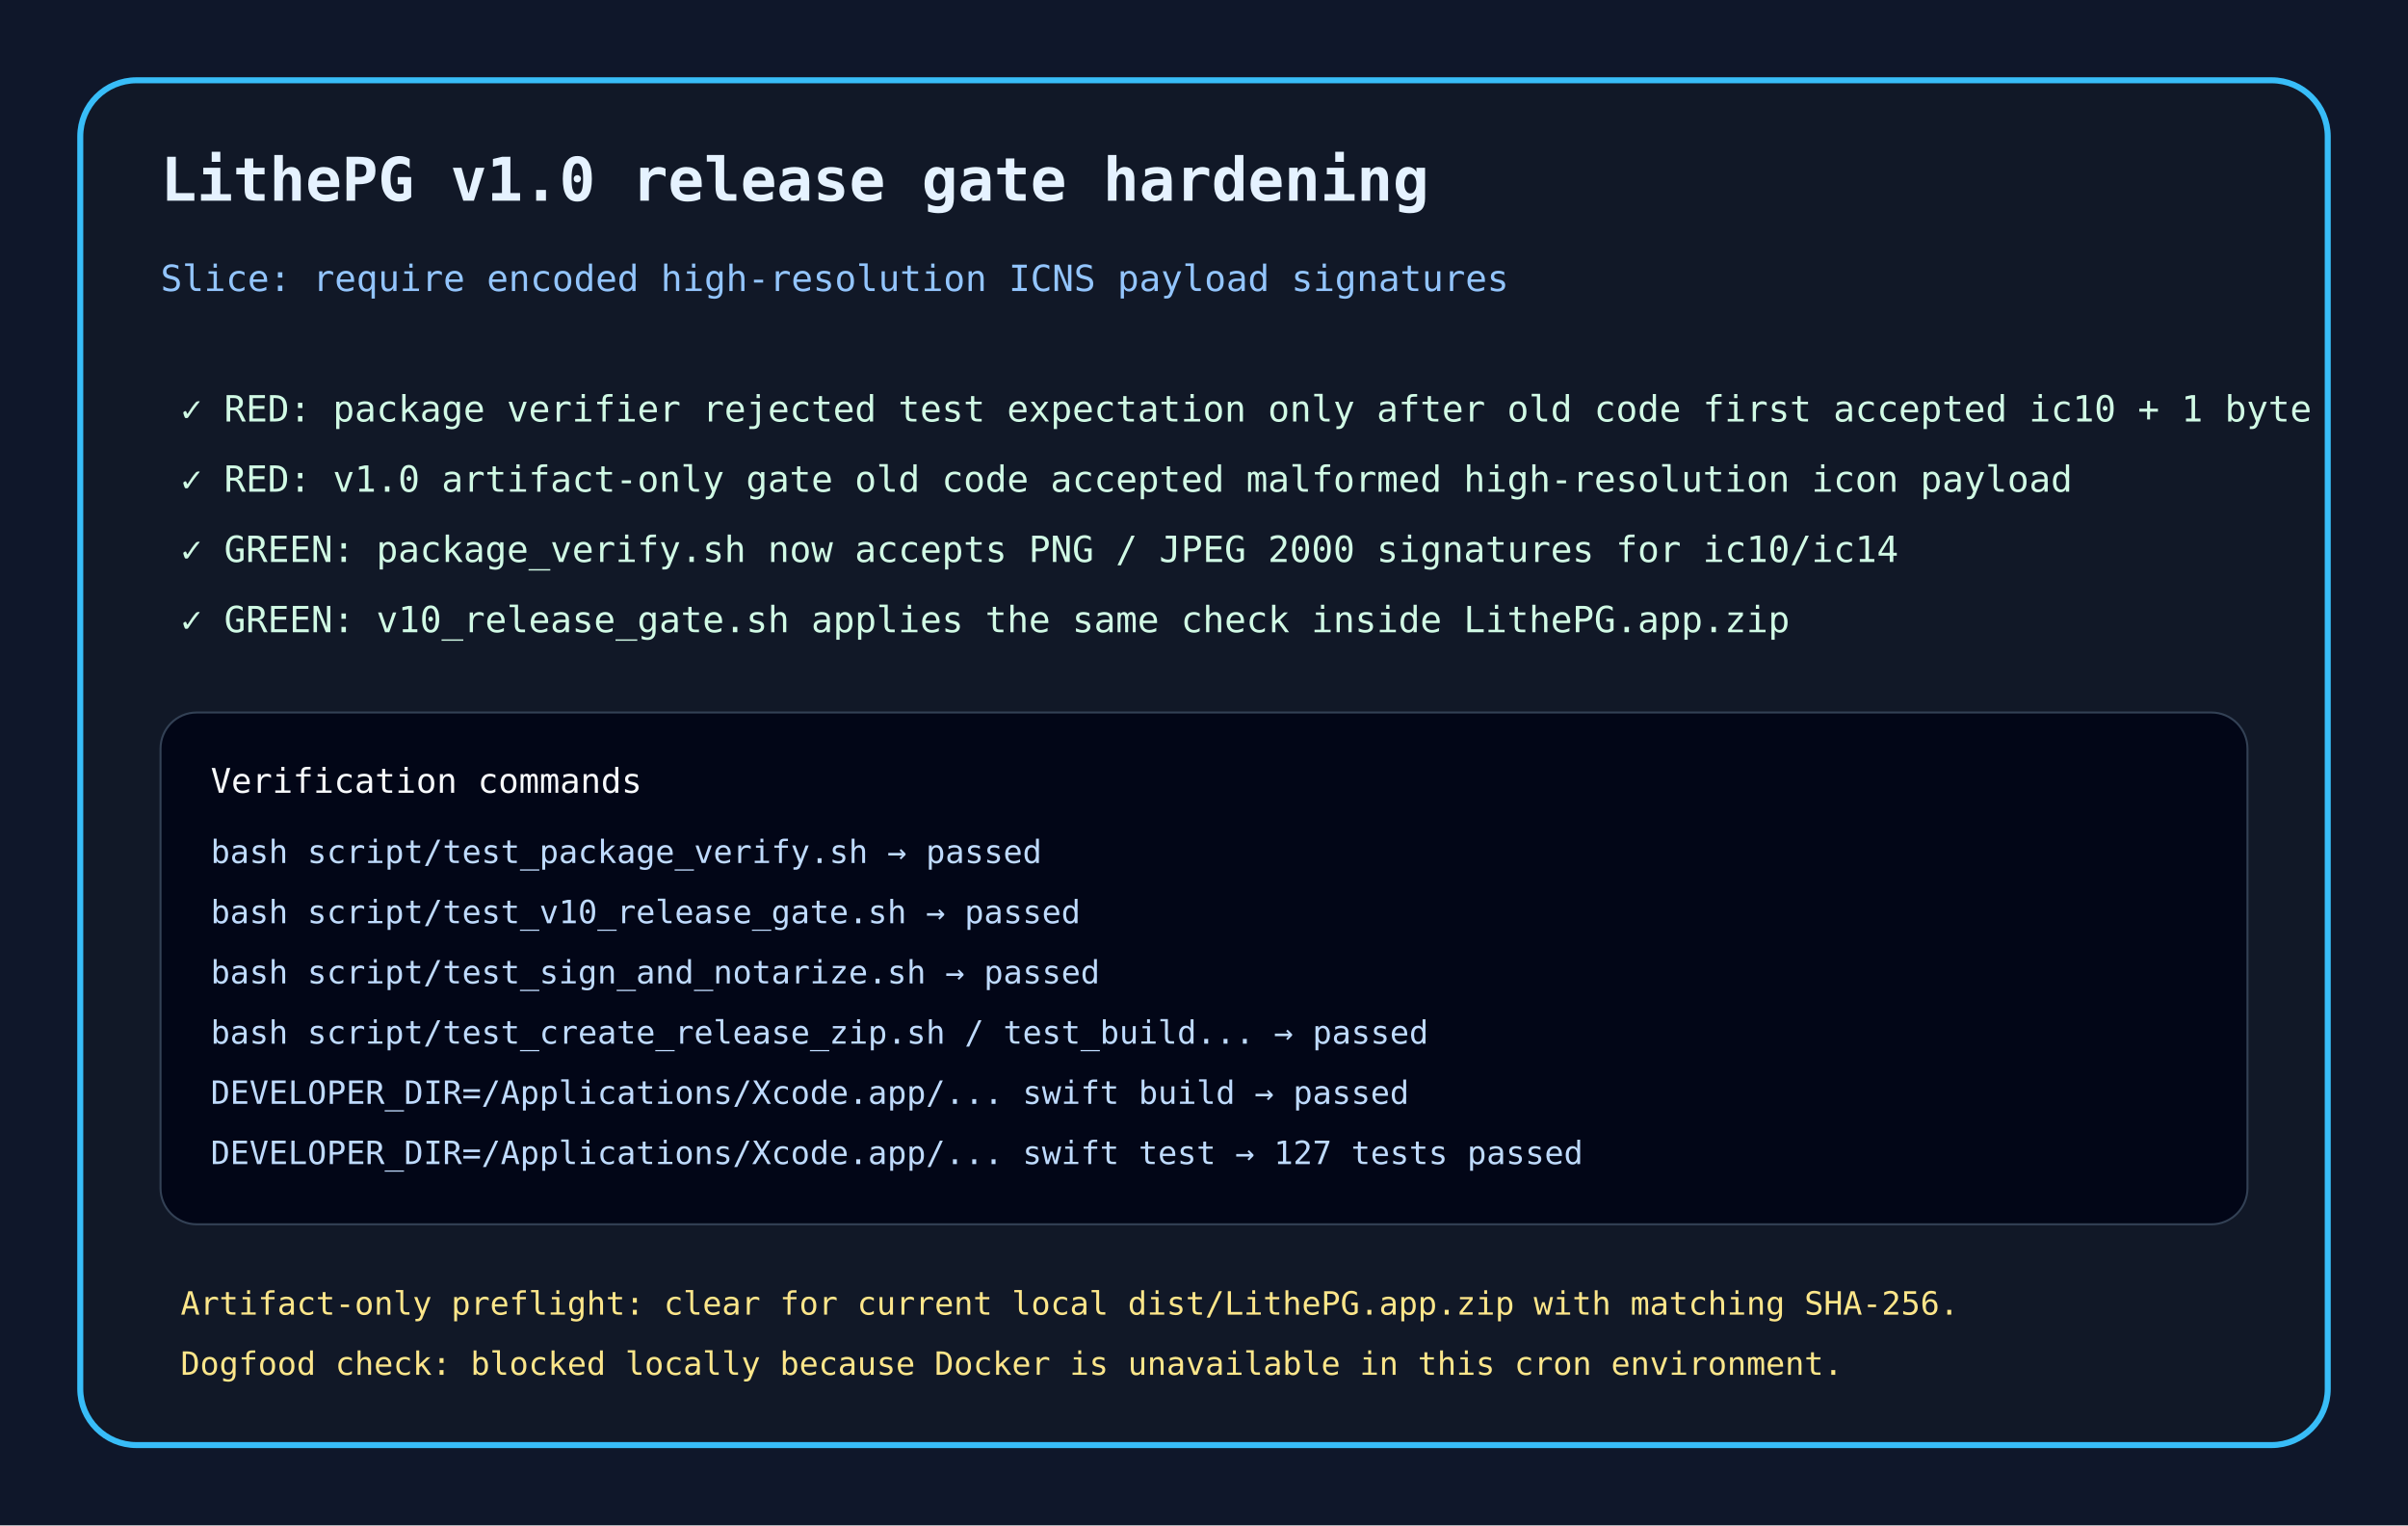
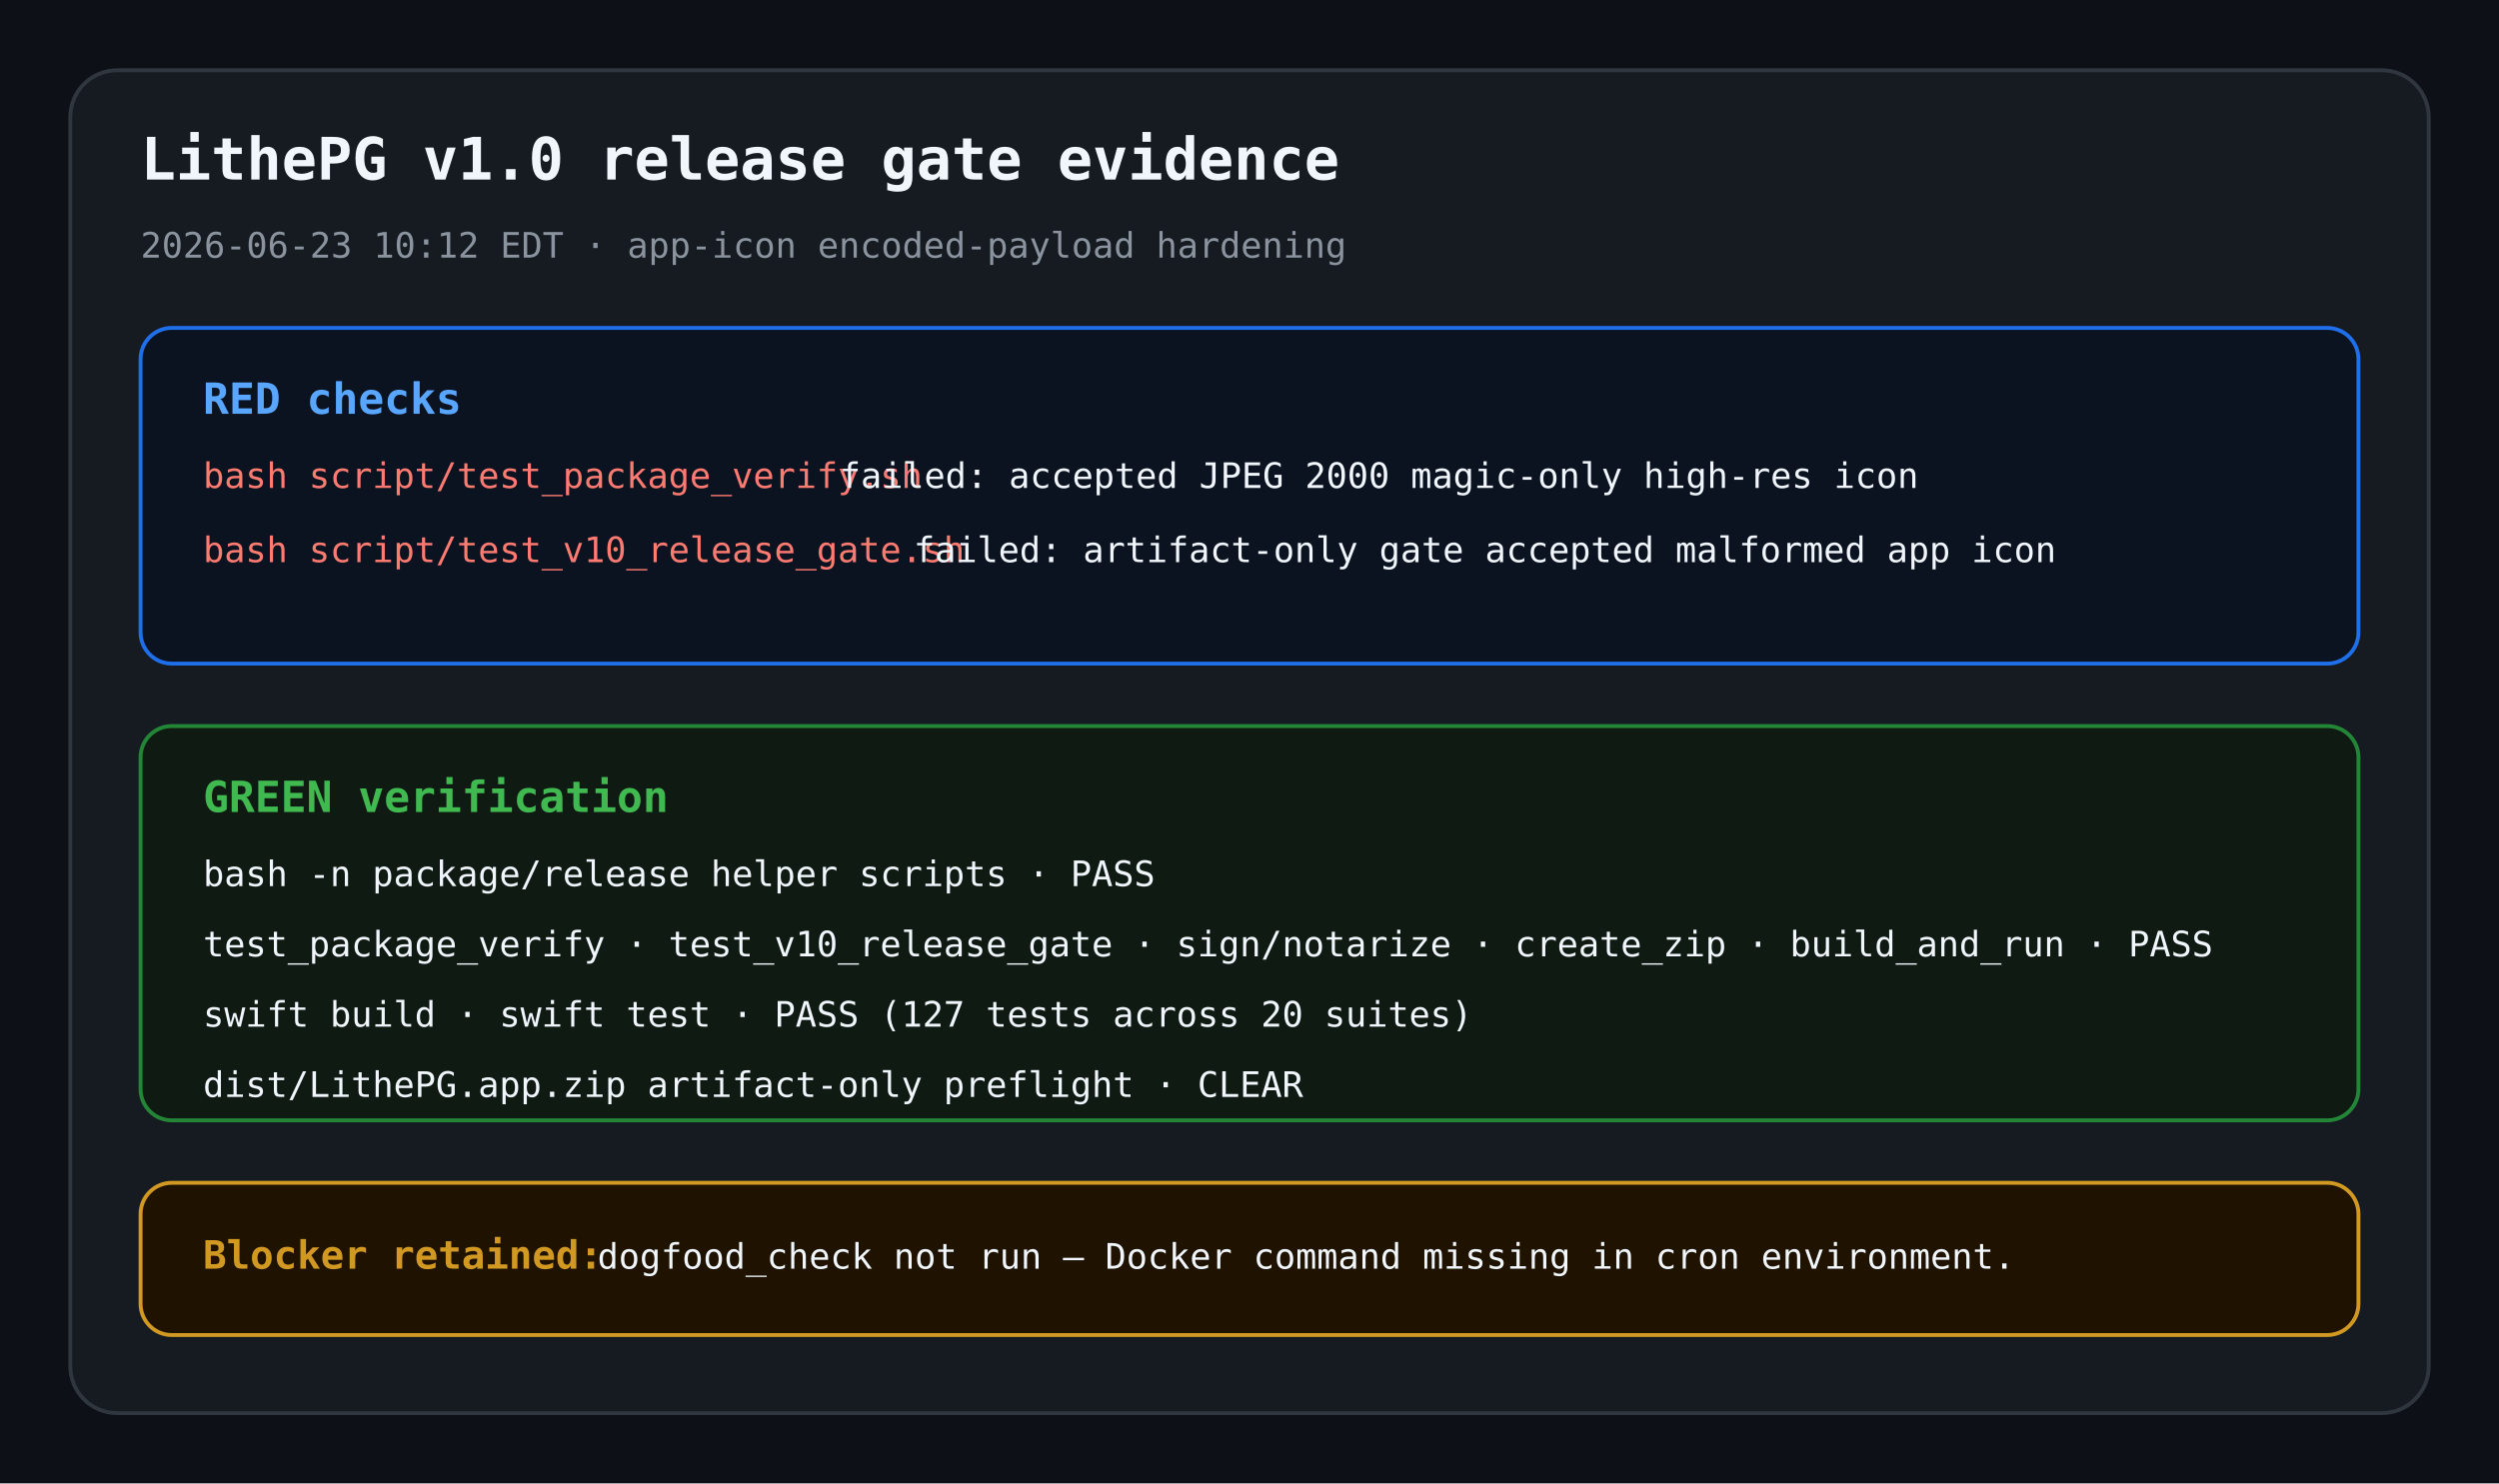
- <svg xmlns="http://www.w3.org/2000/svg" width="1200" height="760" viewBox="0 0 1200 760" role="img" aria-labelledby="title desc">
-   <rect width="1200" height="760" fill="#0f172a" />
-   <rect x="40" y="40" width="1120" height="680" rx="28" fill="#111827" stroke="#38bdf8" stroke-width="3" />
-   <text x="80" y="100" fill="#e5f2ff" font-family="Menlo, Monaco, monospace" font-size="30" font-weight="700">LithePG v1.0 release gate hardening</text>
-   <text x="80" y="145" fill="#93c5fd" font-family="Menlo, Monaco, monospace" font-size="18">Slice: require encoded high-resolution ICNS payload signatures</text>
-   <g font-family="Menlo, Monaco, monospace" font-size="18" fill="#d1fae5">
-     <text x="90" y="210">✓ RED: package verifier rejected test expectation only after old code first accepted ic10 + 1 byte</text>
-     <text x="90" y="245">✓ RED: v1.0 artifact-only gate old code accepted malformed high-resolution icon payload</text>
-     <text x="90" y="280">✓ GREEN: package_verify.sh now accepts PNG / JPEG 2000 signatures for ic10/ic14</text>
-     <text x="90" y="315">✓ GREEN: v10_release_gate.sh applies the same check inside LithePG.app.zip</text>
-   </g>
-   <rect x="80" y="355" width="1040" height="255" rx="18" fill="#020617" stroke="#334155" />
-   <text x="105" y="395" fill="#f8fafc" font-family="Menlo, Monaco, monospace" font-size="17">Verification commands</text>
-   <g font-family="Menlo, Monaco, monospace" font-size="16" fill="#bfdbfe">
-     <text x="105" y="430">bash script/test_package_verify.sh                         → passed</text>
-     <text x="105" y="460">bash script/test_v10_release_gate.sh                       → passed</text>
-     <text x="105" y="490">bash script/test_sign_and_notarize.sh                      → passed</text>
-     <text x="105" y="520">bash script/test_create_release_zip.sh / test_build...     → passed</text>
-     <text x="105" y="550">DEVELOPER_DIR=/Applications/Xcode.app/... swift build      → passed</text>
-     <text x="105" y="580">DEVELOPER_DIR=/Applications/Xcode.app/... swift test       → 127 tests passed</text>
-   </g>
-   <g font-family="Menlo, Monaco, monospace" font-size="16" fill="#fde68a">
-     <text x="90" y="655">Artifact-only preflight: clear for current local dist/LithePG.app.zip with matching SHA-256.</text>
-     <text x="90" y="685">Dogfood check: blocked locally because Docker is unavailable in this cron environment.</text>
-   </g>
+ <svg xmlns="http://www.w3.org/2000/svg" width="1280" height="760" viewBox="0 0 1280 760" role="img" aria-labelledby="title desc">
+   <rect width="1280" height="760" fill="#0d1117" />
+   <rect x="36" y="36" width="1208" height="688" rx="24" fill="#161b22" stroke="#30363d" stroke-width="2" />
+   <text x="72" y="92" fill="#f0f6fc" font-family="Menlo, Consolas, monospace" font-size="30" font-weight="700">LithePG v1.0 release gate evidence</text>
+   <text x="72" y="132" fill="#8b949e" font-family="Menlo, Consolas, monospace" font-size="18">2026-06-23 10:12 EDT · app-icon encoded-payload hardening</text>
+   <rect x="72" y="168" width="1136" height="172" rx="16" fill="#0b1320" stroke="#1f6feb" stroke-width="2" />
+   <text x="104" y="212" fill="#58a6ff" font-family="Menlo, Consolas, monospace" font-size="22" font-weight="700">RED checks</text>
+   <text x="104" y="250" fill="#ff7b72" font-family="Menlo, Consolas, monospace" font-size="18">bash script/test_package_verify.sh</text>
+   <text x="430" y="250" fill="#f0f6fc" font-family="Menlo, Consolas, monospace" font-size="18">failed: accepted JPEG 2000 magic-only high-res icon</text>
+   <text x="104" y="288" fill="#ff7b72" font-family="Menlo, Consolas, monospace" font-size="18">bash script/test_v10_release_gate.sh</text>
+   <text x="468" y="288" fill="#f0f6fc" font-family="Menlo, Consolas, monospace" font-size="18">failed: artifact-only gate accepted malformed app icon</text>
+   <rect x="72" y="372" width="1136" height="202" rx="16" fill="#0f1b12" stroke="#238636" stroke-width="2" />
+   <text x="104" y="416" fill="#3fb950" font-family="Menlo, Consolas, monospace" font-size="22" font-weight="700">GREEN verification</text>
+   <text x="104" y="454" fill="#f0f6fc" font-family="Menlo, Consolas, monospace" font-size="18">bash -n package/release helper scripts · PASS</text>
+   <text x="104" y="490" fill="#f0f6fc" font-family="Menlo, Consolas, monospace" font-size="18">test_package_verify · test_v10_release_gate · sign/notarize · create_zip · build_and_run · PASS</text>
+   <text x="104" y="526" fill="#f0f6fc" font-family="Menlo, Consolas, monospace" font-size="18">swift build · swift test · PASS (127 tests across 20 suites)</text>
+   <text x="104" y="562" fill="#f0f6fc" font-family="Menlo, Consolas, monospace" font-size="18">dist/LithePG.app.zip artifact-only preflight · CLEAR</text>
+   <rect x="72" y="606" width="1136" height="78" rx="16" fill="#1f1300" stroke="#d29922" stroke-width="2" />
+   <text x="104" y="650" fill="#d29922" font-family="Menlo, Consolas, monospace" font-size="20" font-weight="700">Blocker retained:</text>
+   <text x="306" y="650" fill="#f0f6fc" font-family="Menlo, Consolas, monospace" font-size="18">dogfood_check not run — Docker command missing in cron environment.</text>
</svg>
